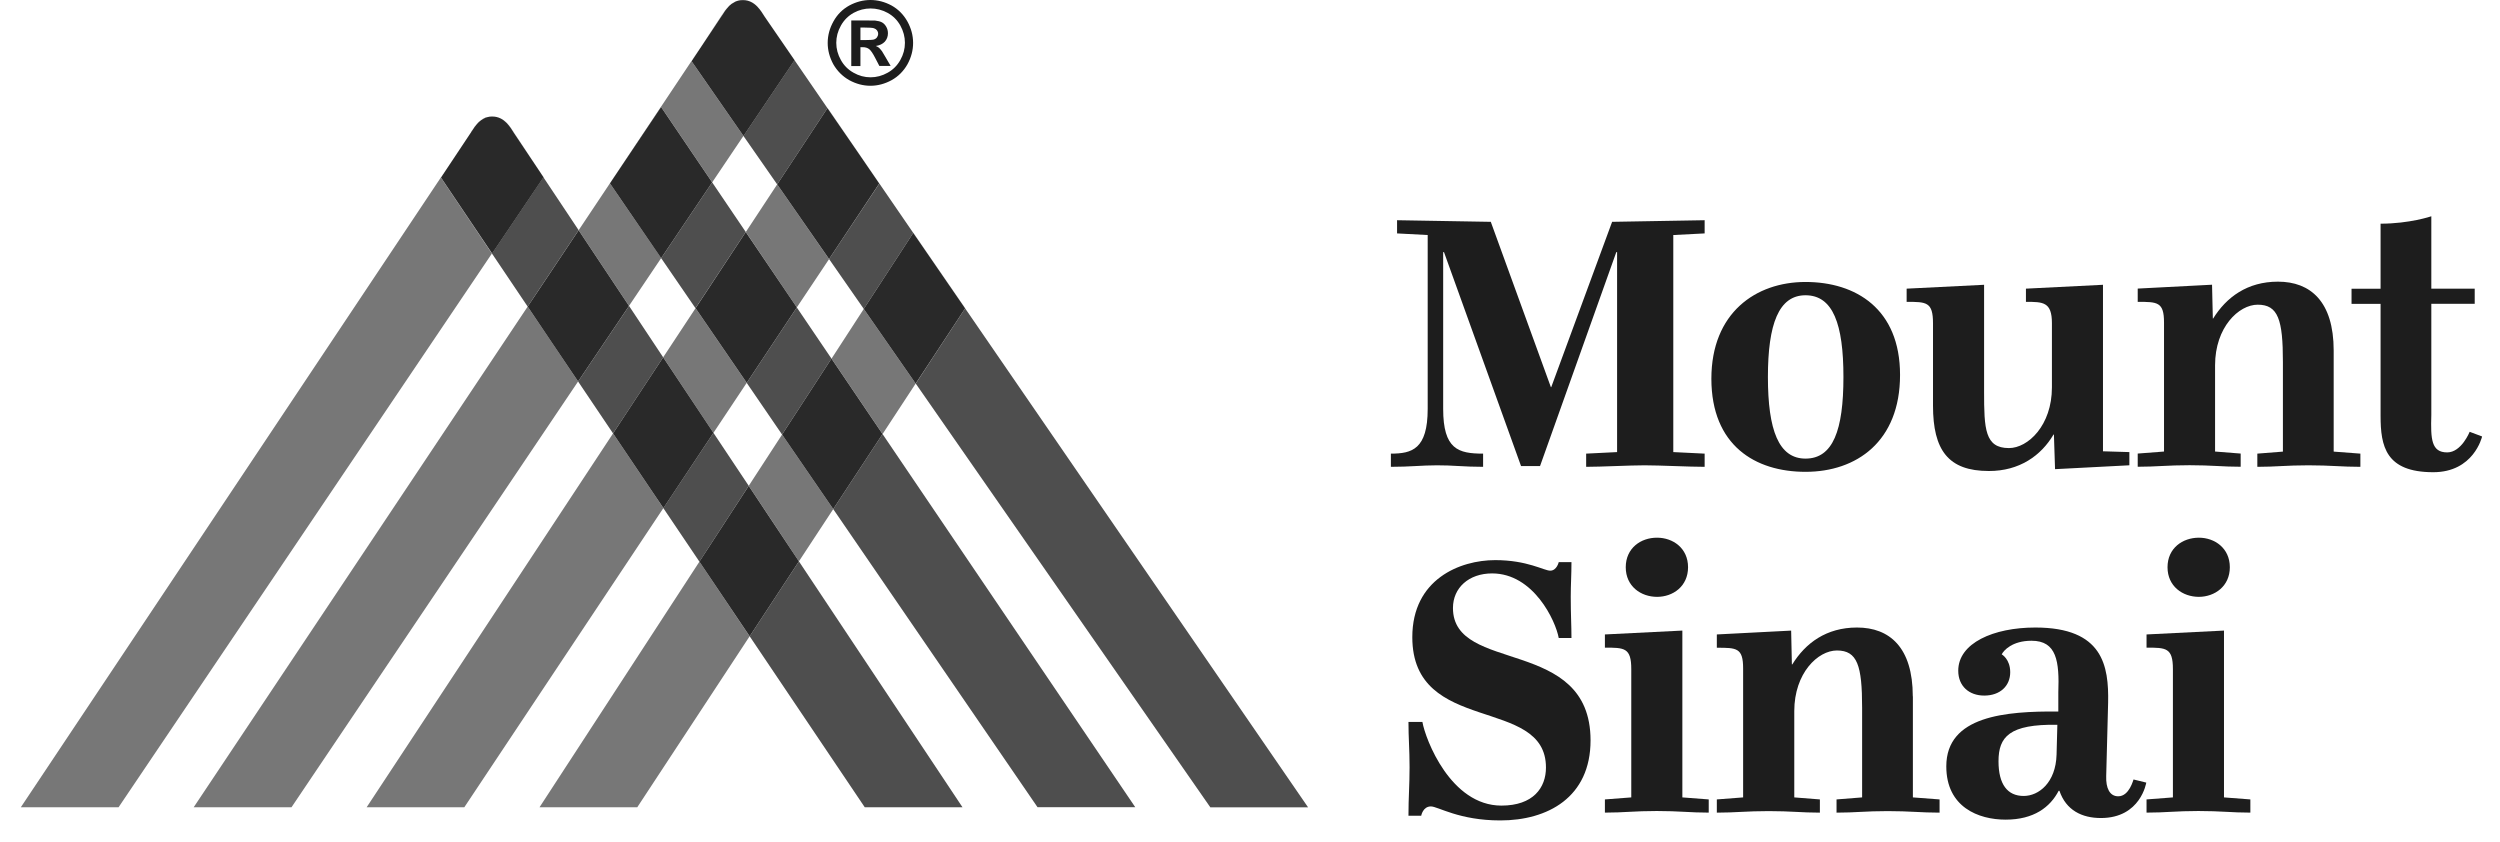
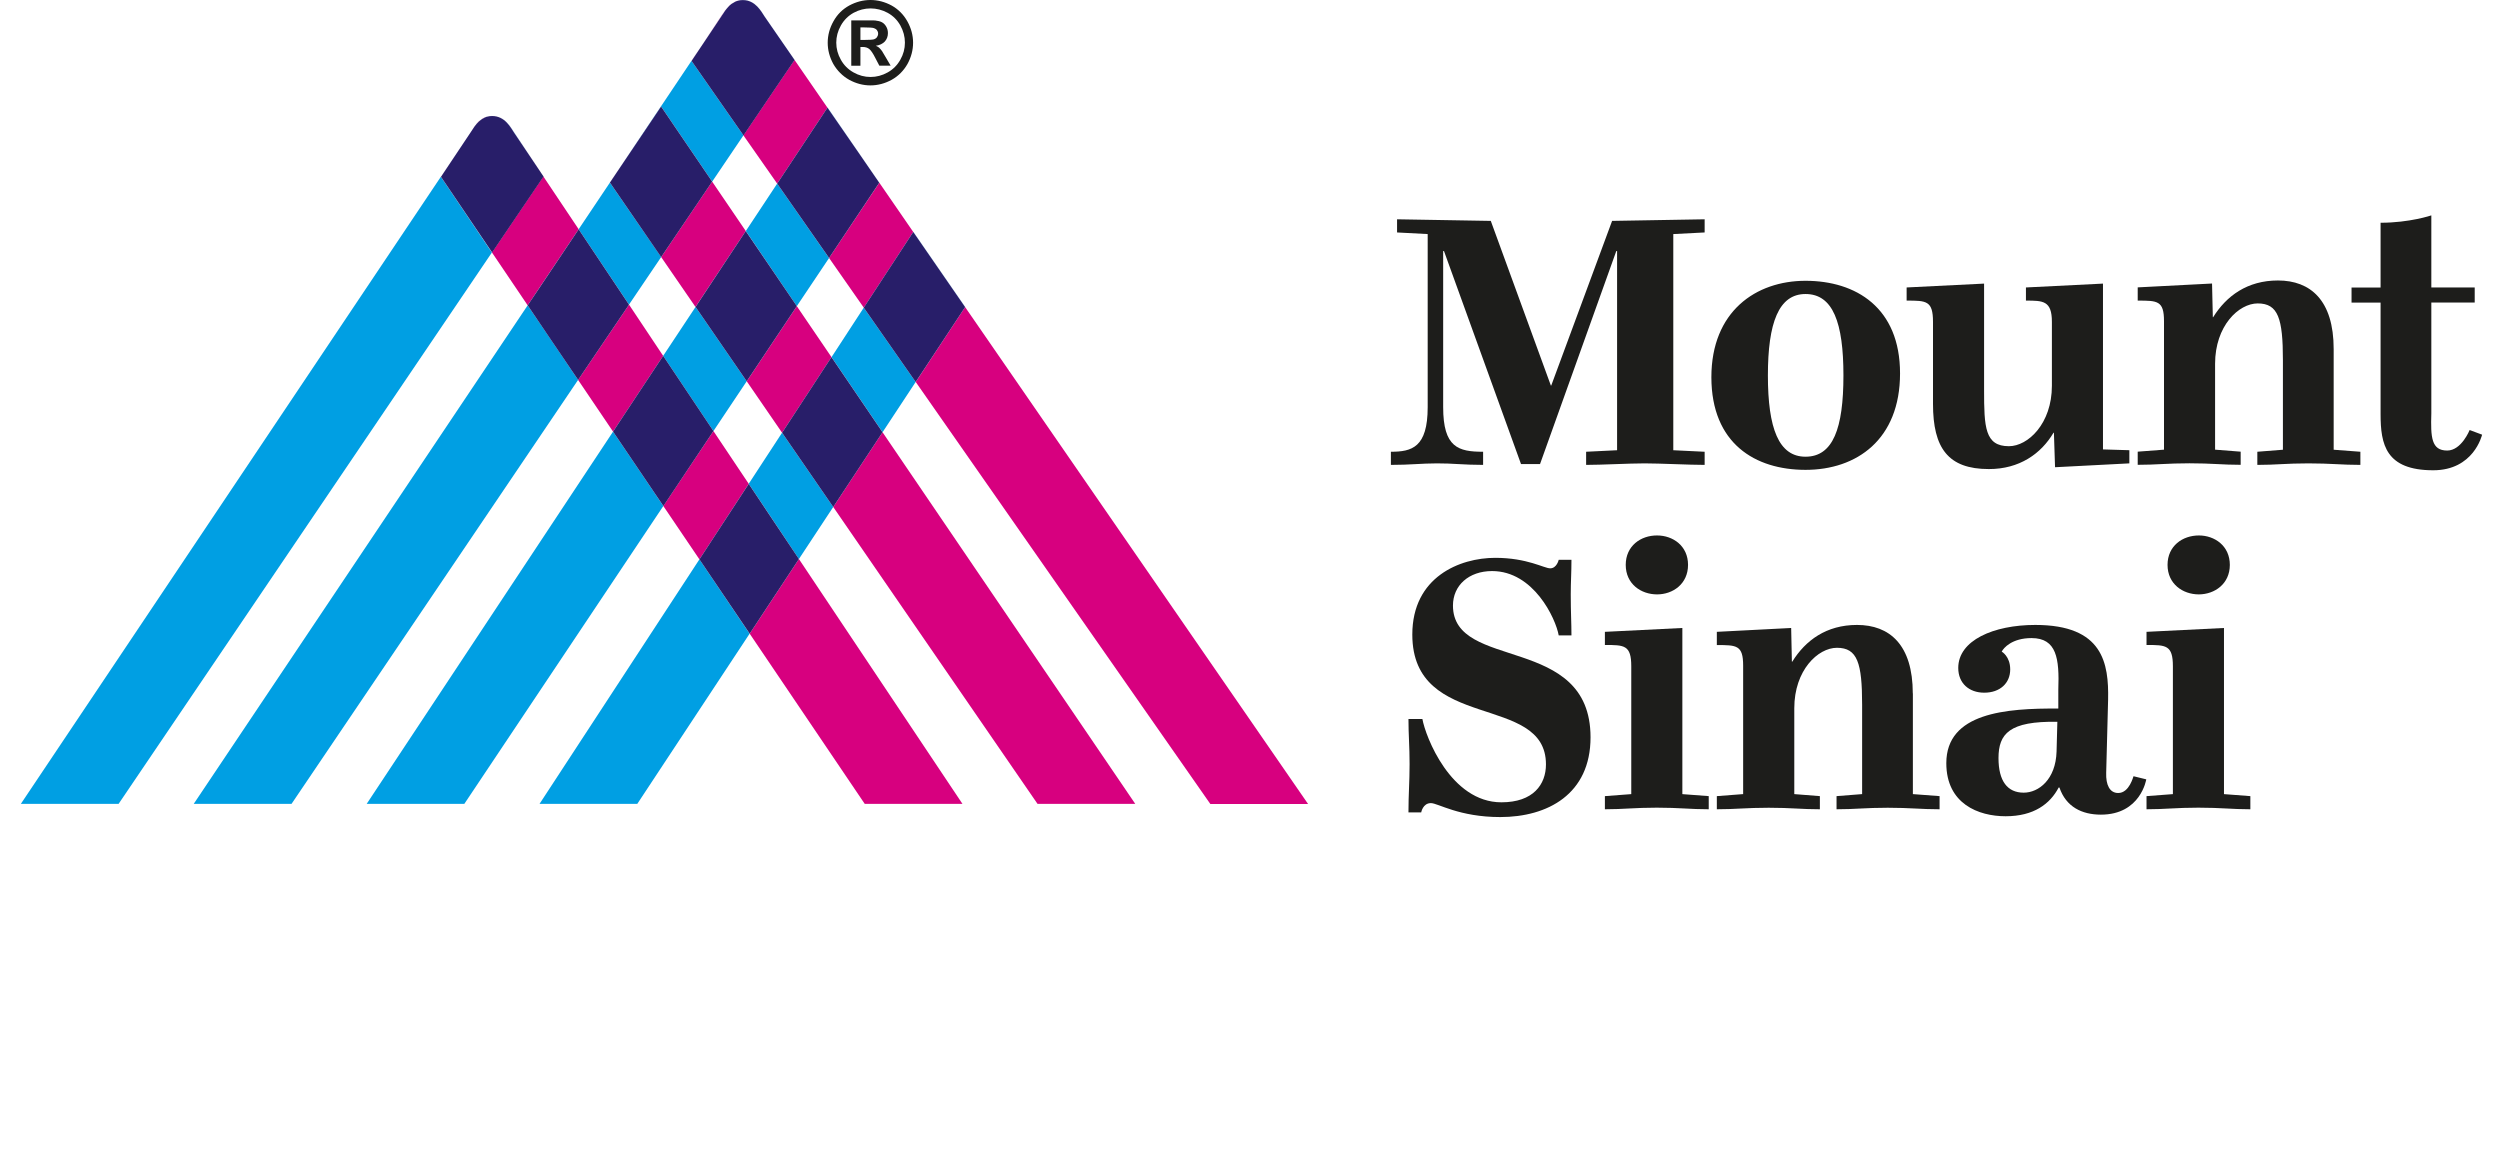
- <svg xmlns="http://www.w3.org/2000/svg" width="104" height="35" viewBox="0 0 104 35" fill="none">
-   <path d="M31.027 9.65L33.148 12.788L34.489 10.779L32.331 7.67L31.027 9.65Z" fill="#777777" />
-   <path d="M36.581 7.634V7.63L34.426 4.492L34.422 4.499L35.723 6.388L36.581 7.634Z" fill="#777777" />
-   <path d="M28.935 12.821L27.588 14.864L29.679 18.006L31.063 15.926L28.935 12.821Z" fill="#777777" />
-   <path d="M25.503 18.03L15.253 33.581H19.316L27.595 21.138L27.171 20.505L25.503 18.03Z" fill="#777777" />
-   <path d="M37.991 9.689L40.149 12.828L40.153 12.824L37.995 9.686L37.991 9.689Z" fill="#777777" />
-   <path d="M29.096 23.365L22.445 33.581H26.511L31.184 26.47L29.096 23.365Z" fill="#777777" />
-   <path d="M35.933 12.852L34.592 14.919L36.717 18.057H36.714L38.091 15.957L37.874 15.645L35.933 12.852Z" fill="#777777" />
-   <path d="M31.147 20.211V20.214V20.211L32.088 21.624L33.235 23.352L34.663 21.179L32.535 18.077L31.147 20.211Z" fill="#777777" />
-   <path d="M30.71 0.024C30.687 0.031 30.667 0.041 30.643 0.047C30.663 0.041 30.683 0.031 30.71 0.024Z" fill="#777777" />
-   <path d="M27.505 4.452L29.626 7.583V7.587L30.927 5.654L28.765 2.542L25.443 7.523L27.505 4.452Z" fill="#777777" />
-   <path d="M27.504 10.738L26.29 8.966L25.373 7.626L24.072 9.576L26.167 12.724L27.504 10.738Z" fill="#777777" />
-   <path d="M31.811 0.697L33.052 2.502V2.499L31.814 0.697C31.674 0.493 31.434 0.004 30.904 0.004C30.834 0.004 30.77 0.011 30.714 0.027C30.774 0.014 30.834 0.007 30.9 0.007C31.431 0.004 31.671 0.493 31.811 0.697Z" fill="#777777" />
-   <path d="M21.951 12.754L8.058 33.581H12.127L24.049 15.869L22.941 14.221L21.951 12.754Z" fill="#777777" />
-   <path d="M20.463 10.547L18.338 7.386L0.867 33.581H4.933L20.463 10.547Z" fill="#777777" />
-   <path d="M20.284 4.867C20.227 4.881 20.176 4.901 20.126 4.924C20.176 4.904 20.227 4.884 20.284 4.867Z" fill="#777777" />
-   <path d="M20.476 4.844C21.007 4.844 21.247 5.336 21.387 5.534L22.504 7.212L21.39 5.53C21.25 5.333 21.01 4.844 20.476 4.844C20.41 4.844 20.346 4.85 20.286 4.864C20.346 4.854 20.406 4.844 20.476 4.844Z" fill="#777777" />
-   <path d="M31.187 26.47L35.973 33.581H40.039L33.235 23.352L31.974 25.271L31.187 26.47Z" fill="#4E4E4E" />
-   <path d="M27.588 14.865L26.167 12.725V12.729L24.049 15.87L25.503 18.03L26.471 16.56L27.588 14.865Z" fill="#4E4E4E" />
-   <path d="M29.679 18.006L27.595 21.138L29.096 23.365L31.147 20.21L29.679 18.006Z" fill="#4E4E4E" />
-   <path d="M24.072 9.576L22.501 7.218L22.524 7.251L22.588 7.348L22.595 7.355L22.605 7.372L20.466 10.547L21.951 12.754L22.461 11.987L24.072 9.576Z" fill="#4E4E4E" />
-   <path d="M19.569 5.537C19.603 5.494 19.643 5.43 19.686 5.36C19.72 5.309 19.756 5.259 19.796 5.209C19.803 5.199 19.809 5.192 19.816 5.182C19.706 5.316 19.626 5.457 19.569 5.537L18.482 7.168L19.569 5.537Z" fill="#4E4E4E" />
-   <path d="M20.007 5.001C20.01 5.001 20.01 4.997 20.007 5.001C19.936 5.047 19.873 5.111 19.819 5.175C19.822 5.171 19.832 5.165 19.836 5.161C19.889 5.104 19.943 5.047 20.007 5.001Z" fill="#4E4E4E" />
-   <path d="M20.127 4.924C20.093 4.941 20.063 4.964 20.033 4.984C20.033 4.984 20.036 4.984 20.039 4.981C20.07 4.961 20.096 4.941 20.127 4.924Z" fill="#4E4E4E" />
-   <path d="M27.588 14.865L29.679 18.006L27.588 14.865Z" fill="#4E4E4E" />
-   <path d="M25.503 18.03L26.474 16.56L25.503 18.03L27.171 20.506L25.503 18.03Z" fill="#4E4E4E" />
-   <path d="M31.147 20.213V20.21L29.092 23.365L31.147 20.213Z" fill="#4E4E4E" />
-   <path d="M33.235 23.352L31.974 25.275L33.235 23.352L32.084 21.624L33.235 23.352Z" fill="#4E4E4E" />
-   <path d="M26.167 12.724L24.072 9.579L26.167 12.724Z" fill="#4E4E4E" />
-   <path d="M21.951 12.755L22.464 11.988L21.951 12.755L22.941 14.222L21.951 12.755Z" fill="#4E4E4E" />
-   <path d="M21.383 5.537C21.243 5.336 21.003 4.847 20.473 4.847C21.006 4.847 21.247 5.336 21.383 5.537Z" fill="#4E4E4E" />
-   <path d="M19.686 5.36C19.716 5.313 19.756 5.259 19.796 5.209C19.759 5.259 19.719 5.313 19.686 5.36Z" fill="#4E4E4E" />
-   <path d="M21.384 5.537L22.524 7.255L22.501 7.215L21.384 5.537Z" fill="#4E4E4E" />
-   <path d="M20.28 4.867C20.223 4.881 20.173 4.901 20.126 4.924C20.093 4.938 20.066 4.961 20.039 4.981C20.11 4.934 20.19 4.894 20.28 4.867Z" fill="#4E4E4E" />
-   <path d="M22.595 7.355L22.605 7.372L20.463 10.544L22.605 7.372L22.595 7.355Z" fill="#4E4E4E" />
-   <path d="M19.839 5.162C19.889 5.105 19.943 5.052 20.01 5.001C19.943 5.048 19.886 5.102 19.839 5.162Z" fill="#4E4E4E" />
-   <path d="M30.433 0.158C30.433 0.158 30.437 0.158 30.437 0.155C30.363 0.208 30.303 0.269 30.246 0.332C30.249 0.329 30.256 0.326 30.259 0.319C30.313 0.262 30.37 0.208 30.433 0.158Z" fill="#4E4E4E" />
-   <path d="M35.934 12.852L37.992 9.69L36.581 7.634L34.489 10.775L35.934 12.852Z" fill="#4E4E4E" />
-   <path d="M32.331 7.671L34.422 4.499L33.051 2.503L30.927 5.655L32.331 7.671Z" fill="#4E4E4E" />
-   <path d="M30.64 0.051C30.574 0.075 30.51 0.105 30.456 0.142C30.456 0.142 30.46 0.142 30.463 0.138C30.52 0.102 30.577 0.071 30.64 0.051Z" fill="#4E4E4E" />
-   <path d="M38.095 15.957L50.35 33.585H54.416L40.15 12.829L38.095 15.957Z" fill="#4E4E4E" />
-   <path d="M29.996 0.693C30.029 0.647 30.069 0.583 30.116 0.509C30.146 0.466 30.183 0.415 30.219 0.365C30.226 0.355 30.233 0.348 30.239 0.338C30.126 0.472 30.049 0.613 29.989 0.693L28.762 2.542L28.882 2.358L29.996 0.693Z" fill="#4E4E4E" />
-   <path d="M35.723 6.387L34.422 4.495L35.723 6.387Z" fill="#4E4E4E" />
-   <path d="M35.933 12.852L37.991 9.69L35.933 12.852Z" fill="#4E4E4E" />
-   <path d="M40.15 12.829L38.095 15.957L37.878 15.646L38.095 15.957L40.15 12.829Z" fill="#4E4E4E" />
-   <path d="M30.263 0.319C30.313 0.262 30.366 0.208 30.433 0.158C30.37 0.208 30.313 0.262 30.263 0.319Z" fill="#4E4E4E" />
-   <path d="M30.707 0.024C30.684 0.031 30.664 0.041 30.64 0.047C30.577 0.071 30.516 0.101 30.463 0.134C30.537 0.091 30.613 0.047 30.707 0.024Z" fill="#4E4E4E" />
-   <path d="M30.116 0.513C30.146 0.466 30.183 0.419 30.22 0.369C30.183 0.416 30.146 0.466 30.116 0.513Z" fill="#4E4E4E" />
-   <path d="M36.581 7.634L35.724 6.388L36.581 7.634Z" fill="#292929" />
-   <path d="M32.331 7.67L34.489 10.775L32.331 7.67Z" fill="#292929" />
-   <path d="M34.489 10.775L36.577 7.634L34.489 10.775Z" fill="#292929" />
-   <path d="M34.422 4.499L32.331 7.67L34.422 4.499Z" fill="#292929" />
-   <path d="M34.489 10.775L36.577 7.634L35.723 6.388L34.422 4.499L32.331 7.67L34.489 10.775Z" fill="#292929" />
-   <path d="M35.933 12.852L37.875 15.645L35.933 12.852Z" fill="#292929" />
-   <path d="M37.991 9.69L40.149 12.829L37.991 9.69Z" fill="#292929" />
-   <path d="M35.933 12.852L37.875 15.646L38.091 15.957L40.149 12.829L37.991 9.69L35.933 12.852Z" fill="#292929" />
-   <path d="M25.373 7.627L25.443 7.52L25.373 7.627Z" fill="#4E4E4E" />
-   <path d="M27.504 10.738L28.932 12.821L31.023 9.65L29.626 7.586L28.765 8.866L27.504 10.738Z" fill="#4E4E4E" />
-   <path d="M43.161 33.58H47.227L36.714 18.056L34.662 21.178L43.161 33.58Z" fill="#4E4E4E" />
-   <path d="M33.148 12.791L31.063 15.927L32.534 18.077L33.045 17.293L34.589 14.918L33.148 12.791Z" fill="#4E4E4E" />
-   <path d="M28.936 12.821L31.064 15.926L28.936 12.821Z" fill="#4E4E4E" />
-   <path d="M34.662 21.178L32.534 18.077L33.045 17.293L32.534 18.077L34.662 21.178L36.714 18.057L34.662 21.178Z" fill="#4E4E4E" />
-   <path d="M29.626 7.586L28.765 8.866L29.626 7.586Z" fill="#4E4E4E" />
-   <path d="M25.373 7.627L27.501 4.449L25.443 7.52L25.373 7.627L26.29 8.967L25.373 7.627Z" fill="#4E4E4E" />
-   <path d="M30.436 0.155C30.443 0.152 30.45 0.145 30.457 0.142C30.453 0.145 30.443 0.152 30.436 0.155Z" fill="#292929" />
-   <path d="M30.243 0.34C30.243 0.34 30.247 0.336 30.25 0.333C30.247 0.336 30.243 0.34 30.243 0.34Z" fill="#292929" />
-   <path d="M30.927 5.654L28.762 2.542L30.927 5.654Z" fill="#292929" />
-   <path d="M30.901 0C30.831 0 30.77 0.011 30.713 0.021C30.71 0.021 30.71 0.021 30.706 0.021C30.767 0.011 30.831 0 30.901 0Z" fill="#292929" />
-   <path d="M33.052 2.499L31.811 0.693L33.052 2.499Z" fill="#292929" />
-   <path d="M29.993 0.694C30.029 0.651 30.066 0.584 30.117 0.513C30.07 0.584 30.029 0.651 29.993 0.694Z" fill="#292929" />
-   <path d="M30.467 0.138C30.467 0.138 30.463 0.138 30.46 0.142C30.453 0.145 30.447 0.152 30.44 0.155C30.44 0.155 30.436 0.155 30.436 0.158C30.443 0.152 30.457 0.145 30.467 0.138Z" fill="#292929" />
-   <path d="M30.263 0.318C30.26 0.322 30.25 0.328 30.25 0.332C30.246 0.332 30.246 0.335 30.243 0.338C30.233 0.349 30.23 0.355 30.223 0.369C30.236 0.352 30.25 0.335 30.263 0.318Z" fill="#292929" />
-   <path d="M29.996 0.693L28.885 2.358L28.762 2.542L29.996 0.693Z" fill="#292929" />
-   <path d="M30.927 5.655L33.051 2.503L30.927 5.655Z" fill="#292929" />
-   <path d="M31.811 0.697C31.674 0.493 31.43 0.004 30.903 0.004C30.833 0.004 30.77 0.011 30.71 0.027C30.616 0.051 30.54 0.091 30.466 0.141C30.456 0.148 30.443 0.155 30.433 0.161C30.37 0.208 30.313 0.265 30.266 0.322C30.253 0.335 30.236 0.356 30.223 0.372C30.183 0.419 30.149 0.469 30.119 0.516C30.073 0.587 30.033 0.654 29.999 0.697L28.769 2.546L30.93 5.658L33.055 2.506L31.811 0.697Z" fill="#292929" />
-   <path d="M26.291 8.967L27.505 10.739L27.508 10.735L26.291 8.967Z" fill="#292929" />
-   <path d="M29.626 7.587L27.504 4.449V4.452L29.626 7.587Z" fill="#292929" />
-   <path d="M27.504 10.739L28.765 8.866L27.504 10.739Z" fill="#292929" />
-   <path d="M28.765 8.866L29.626 7.587L27.501 4.452L25.373 7.627L26.29 8.967L27.504 10.738L28.765 8.866Z" fill="#292929" />
-   <path d="M31.024 9.653L33.148 12.791L31.024 9.653Z" fill="#292929" />
-   <path d="M31.063 15.926L33.148 12.791V12.788L31.063 15.926Z" fill="#292929" />
-   <path d="M31.024 9.65L28.936 12.822L31.024 9.654V9.65Z" fill="#292929" />
-   <path d="M31.024 9.653L28.936 12.821L31.064 15.926L33.148 12.788L31.024 9.653Z" fill="#292929" />
-   <path d="M36.714 18.057L34.589 14.918L36.714 18.057Z" fill="#292929" />
-   <path d="M34.589 14.918L33.045 17.297L34.589 14.918Z" fill="#292929" />
-   <path d="M33.045 17.293L32.534 18.077L34.662 21.178L36.714 18.057L34.589 14.918L33.045 17.293Z" fill="#292929" />
-   <path d="M19.819 5.182C19.819 5.182 19.819 5.176 19.825 5.176C19.819 5.182 19.819 5.182 19.819 5.182Z" fill="#292929" />
-   <path d="M20.009 4.998C20.016 4.994 20.023 4.988 20.029 4.984C20.026 4.988 20.019 4.994 20.009 4.998Z" fill="#292929" />
-   <path d="M18.338 7.386L18.482 7.168L18.338 7.386Z" fill="#292929" />
-   <path d="M20.466 10.547L18.338 7.386H18.335L20.466 10.547Z" fill="#292929" />
-   <path d="M20.477 4.844C20.41 4.844 20.346 4.85 20.286 4.864H20.283C20.34 4.854 20.403 4.844 20.477 4.844Z" fill="#292929" />
-   <path d="M19.84 5.162C19.836 5.165 19.826 5.172 19.823 5.175C19.823 5.175 19.823 5.178 19.82 5.178C19.813 5.188 19.806 5.198 19.799 5.205C19.809 5.192 19.826 5.175 19.84 5.162Z" fill="#292929" />
-   <path d="M20.039 4.98C20.039 4.98 20.036 4.98 20.033 4.984C20.026 4.987 20.019 4.994 20.012 4.997L20.009 5.001C20.016 4.994 20.029 4.987 20.039 4.98Z" fill="#292929" />
-   <path d="M18.338 7.386L19.572 5.534L18.482 7.169L18.338 7.386Z" fill="#292929" />
-   <path d="M22.588 7.349L22.524 7.255L22.595 7.356L22.588 7.349Z" fill="#292929" />
-   <path d="M19.569 5.537C19.603 5.493 19.643 5.43 19.686 5.359C19.643 5.43 19.603 5.49 19.569 5.537Z" fill="#292929" />
-   <path d="M21.384 5.537C21.247 5.336 21.007 4.847 20.477 4.847C20.407 4.847 20.343 4.854 20.283 4.871C20.193 4.894 20.113 4.934 20.043 4.981C20.033 4.988 20.02 4.995 20.013 5.001C19.946 5.048 19.893 5.105 19.843 5.159C19.829 5.175 19.813 5.189 19.803 5.206C19.759 5.256 19.723 5.309 19.693 5.356C19.646 5.423 19.606 5.487 19.576 5.534L18.345 7.386L20.473 10.548L22.611 7.376L22.601 7.359L22.531 7.255L21.384 5.537Z" fill="#292929" />
-   <path d="M22.938 14.222L24.049 15.87L22.938 14.222Z" fill="#292929" />
-   <path d="M24.072 9.576L22.464 11.987L24.072 9.576Z" fill="#292929" />
-   <path d="M26.167 12.725L24.049 15.87L26.167 12.725Z" fill="#292929" />
-   <path d="M22.464 11.987L21.951 12.754L22.938 14.221L24.049 15.869L26.167 12.727L24.072 9.579L22.464 11.987Z" fill="#292929" />
-   <path d="M27.171 20.505L27.594 21.138L27.171 20.505Z" fill="#292929" />
-   <path d="M27.588 14.865L26.47 16.559L27.588 14.865Z" fill="#292929" />
-   <path d="M29.679 18.006L27.595 21.138L29.679 18.006Z" fill="#292929" />
-   <path d="M26.471 16.559L25.503 18.03L27.171 20.505L27.598 21.138L29.68 18.006L27.588 14.865L26.471 16.559Z" fill="#292929" />
-   <path d="M29.095 23.365L31.183 26.47L29.095 23.365Z" fill="#292929" />
-   <path d="M31.147 20.213L32.084 21.623L31.147 20.213Z" fill="#292929" />
-   <path d="M31.187 26.471L31.974 25.271L31.187 26.471Z" fill="#292929" />
-   <path d="M31.187 26.47L31.974 25.271L33.235 23.352L32.084 21.623L31.147 20.213L29.095 23.365L31.187 26.47Z" fill="#292929" />
-   <path d="M35.794 1.963H35.894C36 1.963 36.087 1.99 36.157 2.043C36.227 2.097 36.317 2.228 36.421 2.435L36.581 2.743H37.051L36.828 2.362C36.751 2.228 36.704 2.147 36.691 2.131C36.634 2.06 36.594 2.01 36.564 1.986C36.534 1.96 36.487 1.936 36.434 1.913C36.594 1.889 36.717 1.829 36.807 1.735C36.894 1.638 36.938 1.521 36.938 1.384C36.938 1.283 36.914 1.193 36.867 1.112C36.821 1.032 36.764 0.972 36.691 0.931C36.617 0.891 36.521 0.868 36.397 0.854C36.354 0.851 36.15 0.851 35.794 0.851H35.413V2.747H35.794V1.963ZM35.794 1.146H35.947C36.167 1.146 36.304 1.156 36.357 1.176C36.41 1.193 36.454 1.223 36.484 1.263C36.514 1.303 36.531 1.35 36.531 1.404C36.531 1.461 36.514 1.508 36.484 1.551C36.454 1.595 36.41 1.625 36.361 1.642C36.307 1.658 36.17 1.668 35.947 1.668H35.794V1.146Z" fill="#1D1D1D" />
-   <path d="M35.326 3.333C35.606 3.487 35.903 3.568 36.21 3.568C36.517 3.568 36.814 3.487 37.094 3.333C37.374 3.176 37.591 2.955 37.751 2.673C37.905 2.392 37.985 2.094 37.985 1.786C37.985 1.474 37.905 1.176 37.745 0.888C37.584 0.603 37.364 0.382 37.087 0.228C36.807 0.078 36.514 0 36.21 0C35.907 0 35.613 0.078 35.333 0.228C35.053 0.382 34.833 0.6 34.673 0.888C34.513 1.173 34.432 1.474 34.432 1.786C34.432 2.094 34.513 2.392 34.666 2.673C34.829 2.955 35.05 3.176 35.326 3.333ZM34.983 1.062C35.113 0.831 35.29 0.657 35.513 0.533C35.737 0.412 35.97 0.352 36.217 0.352C36.461 0.352 36.697 0.412 36.921 0.533C37.148 0.657 37.324 0.831 37.454 1.062C37.581 1.293 37.645 1.531 37.645 1.782C37.645 2.034 37.581 2.271 37.454 2.496C37.328 2.723 37.151 2.901 36.927 3.025C36.701 3.152 36.464 3.216 36.214 3.216C35.967 3.216 35.73 3.152 35.507 3.025C35.28 2.898 35.103 2.72 34.98 2.496C34.853 2.271 34.789 2.03 34.789 1.782C34.789 1.534 34.853 1.293 34.983 1.062Z" fill="#1D1D1D" />
-   <path d="M61.697 19.42V18.871C60.667 18.871 60.036 18.693 60.036 17.009V10.488H60.07L63.275 19.387H64.066L67.238 10.488H67.271V18.807L65.984 18.871V19.42C66.627 19.42 67.771 19.357 68.415 19.357C69.059 19.357 70.27 19.42 70.913 19.42V18.871L69.609 18.807V9.777L70.913 9.71V9.161L67.064 9.228L64.532 16.104H64.516L62.017 9.228L58.118 9.161V9.71L59.392 9.777V17.009C59.392 18.693 58.732 18.871 57.861 18.871V19.42C58.665 19.42 59.136 19.357 59.779 19.357C60.426 19.353 60.893 19.42 61.697 19.42Z" fill="#1D1D1D" />
-   <path d="M75.109 19.628C77.234 19.628 79.042 18.365 79.042 15.598C79.042 12.849 77.204 11.73 75.109 11.73C73.044 11.73 71.193 13.009 71.193 15.759C71.197 18.529 73.014 19.628 75.109 19.628ZM75.109 12.283C76.253 12.283 76.687 13.482 76.687 15.682C76.687 17.899 76.253 19.078 75.109 19.078C73.995 19.078 73.545 17.896 73.545 15.682C73.545 13.482 73.995 12.283 75.109 12.283Z" fill="#1D1D1D" />
-   <path d="M85.426 18.077H85.443L85.49 19.517L88.582 19.356V18.807L87.484 18.774V11.847L84.279 12.008V12.557C84.989 12.557 85.36 12.557 85.36 13.445V16.114C85.36 17.702 84.362 18.64 83.572 18.64C82.571 18.64 82.538 17.846 82.538 16.295V11.847L79.316 12.008V12.557C80.136 12.557 80.413 12.557 80.413 13.445V16.875C80.413 18.72 81.043 19.594 82.734 19.594C84.009 19.598 84.913 18.951 85.426 18.077Z" fill="#1D1D1D" />
-   <path d="M97.081 14.581C97.081 12.541 96.113 11.717 94.763 11.717C93.488 11.717 92.618 12.363 92.067 13.251H92.054L92.021 11.844L88.929 12.005V12.557C89.749 12.557 90.023 12.557 90.023 13.415V18.784L88.929 18.868V19.417C89.716 19.417 90.153 19.353 91.087 19.353C92.021 19.353 92.441 19.417 93.212 19.417V18.868L92.147 18.784V15.197C92.147 13.613 93.132 12.675 93.922 12.675C94.773 12.675 94.969 13.304 94.969 15.053V18.787L93.905 18.871V19.42C94.696 19.42 95.096 19.357 96.03 19.357C96.967 19.357 97.401 19.42 98.192 19.42V18.871L97.081 18.787V14.581Z" fill="#1D1D1D" />
-   <path d="M101.804 18.82C101.143 18.82 101.113 18.271 101.143 17.266V12.637H102.948V12.008H101.143V8.997C101.143 8.997 100.243 9.305 99.032 9.305V12.011H97.824V12.641H99.032V17.3C99.032 18.562 99.242 19.644 101.223 19.644C102.904 19.644 103.248 18.184 103.255 18.16V18.157L102.738 17.963C102.738 17.963 102.397 18.82 101.804 18.82Z" fill="#1D1D1D" />
-   <path d="M60.443 25.294C60.443 24.453 61.103 23.854 62.071 23.854C63.795 23.854 64.716 25.827 64.843 26.54H65.373C65.373 26.024 65.343 25.585 65.343 24.825C65.343 24.309 65.373 23.921 65.373 23.385H64.843C64.843 23.385 64.763 23.74 64.489 23.74C64.232 23.74 63.538 23.301 62.201 23.301C60.733 23.301 58.752 24.095 58.752 26.507C58.752 30.599 64.312 28.935 64.312 31.929C64.312 32.77 63.782 33.513 62.458 33.513C60.35 33.513 59.299 30.764 59.172 30.033H58.592C58.592 30.697 58.638 31.166 58.638 31.912C58.638 32.689 58.592 33.158 58.592 33.935H59.122C59.122 33.935 59.189 33.547 59.526 33.547C59.816 33.547 60.7 34.13 62.411 34.13C64.379 34.13 66.167 33.175 66.167 30.797C66.163 26.46 60.443 28.047 60.443 25.294Z" fill="#1D1D1D" />
-   <path d="M69.986 26.232L66.764 26.393V26.942C67.571 26.942 67.861 26.942 67.861 27.833V33.172L66.764 33.256V33.805C67.554 33.805 67.988 33.738 68.922 33.738C69.856 33.738 70.31 33.805 71.083 33.805V33.256L69.986 33.172V26.232Z" fill="#1D1D1D" />
-   <path d="M67.631 23.597C67.631 24.391 68.262 24.829 68.935 24.829C69.596 24.829 70.223 24.391 70.223 23.597C70.223 22.803 69.596 22.368 68.935 22.368C68.258 22.364 67.631 22.803 67.631 23.597Z" fill="#1D1D1D" />
-   <path d="M79.572 28.969C79.572 26.929 78.605 26.105 77.251 26.105C75.977 26.105 75.106 26.752 74.559 27.64H74.542L74.512 26.233L71.42 26.393V26.946C72.241 26.946 72.514 26.946 72.514 27.804V33.172L71.42 33.256V33.806C72.207 33.806 72.644 33.742 73.579 33.742C74.512 33.742 74.933 33.806 75.707 33.806V33.256L74.642 33.172V29.582C74.642 27.998 75.626 27.06 76.417 27.06C77.268 27.06 77.464 27.69 77.464 29.438V33.172L76.4 33.256V33.806C77.191 33.806 77.594 33.742 78.528 33.742C79.462 33.742 79.896 33.806 80.686 33.806V33.256L79.576 33.172V28.969H79.572Z" fill="#1D1D1D" />
-   <path d="M88.118 33.126C87.761 33.126 87.601 32.784 87.618 32.285L87.698 29.227C87.728 27.706 87.491 26.105 84.669 26.105C82.928 26.105 81.463 26.752 81.463 27.901C81.463 28.547 81.917 28.936 82.544 28.936C83.205 28.936 83.625 28.534 83.625 27.964C83.625 27.415 83.271 27.221 83.271 27.221C83.352 27.06 83.705 26.655 84.512 26.655C85.56 26.655 85.673 27.512 85.626 28.805V29.599C83.435 29.582 80.966 29.776 80.966 31.88C80.966 33.578 82.304 34.097 83.435 34.097C84.609 34.097 85.286 33.578 85.64 32.898H85.673C85.947 33.705 86.607 34.03 87.397 34.03C89.055 34.03 89.285 32.556 89.285 32.556L88.755 32.426C88.745 32.429 88.585 33.126 88.118 33.126ZM85.553 31.394C85.52 32.56 84.812 33.112 84.185 33.112C83.508 33.112 83.138 32.627 83.138 31.669C83.138 30.651 83.588 30.118 85.586 30.151L85.553 31.394Z" fill="#1D1D1D" />
-   <path d="M92.761 23.597C92.761 22.803 92.131 22.368 91.474 22.368C90.796 22.368 90.169 22.803 90.169 23.597C90.169 24.391 90.8 24.829 91.474 24.829C92.131 24.826 92.761 24.391 92.761 23.597Z" fill="#1D1D1D" />
-   <path d="M92.518 26.232L89.296 26.393V26.942C90.103 26.942 90.393 26.942 90.393 27.833V33.172L89.296 33.256V33.805C90.086 33.805 90.523 33.738 91.454 33.738C92.391 33.738 92.841 33.805 93.615 33.805V33.256L92.518 33.172V26.232Z" fill="#1D1D1D" />
+ <svg xmlns="http://www.w3.org/2000/svg" width="120" height="56" viewBox="0 0 120 56" fill="none">
+   <path d="M35.8 11.088L38.248 14.694L39.795 12.385L37.305 8.813L35.8 11.088Z" fill="#009FE3" />
+   <path d="M42.208 8.771V8.768L39.722 5.161L39.718 5.169L41.219 7.34L42.208 8.771Z" fill="#009FE3" />
+   <path d="M33.387 14.733L31.832 17.081L34.245 20.691L35.842 18.301L33.387 14.733Z" fill="#009FE3" />
+   <path d="M29.427 20.718L17.6 38.587H22.287L31.84 24.289L31.351 23.562L29.427 20.718Z" fill="#009FE3" />
+   <path d="M43.836 11.134L46.326 14.741L46.33 14.737L43.84 11.13L43.836 11.134Z" fill="#009FE3" />
+   <path d="M33.572 26.849L25.897 38.587H30.589L35.981 30.417L33.572 26.849Z" fill="#009FE3" />
+   <path d="M41.461 14.768L39.914 17.142L42.366 20.748H42.362L43.952 18.335L43.701 17.977L41.461 14.768Z" fill="#009FE3" />
+   <path d="M35.938 23.223V23.227V23.223L37.024 24.847L38.348 26.833L39.995 24.335L37.539 20.771L35.938 23.223Z" fill="#009FE3" />
+   <path d="M35.435 0.027C35.408 0.035 35.385 0.046 35.357 0.054C35.381 0.046 35.404 0.035 35.435 0.027Z" fill="#009FE3" />
+   <path d="M31.736 5.115L34.184 8.714V8.718L35.685 6.497L33.191 2.921L29.357 8.644L31.736 5.115Z" fill="#009FE3" />
+   <path d="M31.736 12.339L30.335 10.303L29.276 8.764L27.775 11.004L30.192 14.621L31.736 12.339Z" fill="#009FE3" />
+   <path d="M36.704 0.801L38.136 2.875V2.871L36.708 0.801C36.547 0.566 36.27 0.004 35.658 0.004C35.577 0.004 35.504 0.012 35.438 0.031C35.508 0.016 35.577 0.008 35.654 0.008C36.266 0.004 36.543 0.566 36.704 0.801Z" fill="#009FE3" />
+   <path d="M25.328 14.656L9.298 38.587H13.993L27.749 18.235L26.471 16.342L25.328 14.656Z" fill="#009FE3" />
+   <path d="M23.611 12.12L21.16 8.486L1 38.587H5.692L23.611 12.12Z" fill="#009FE3" />
+   <path d="M23.404 5.592C23.338 5.608 23.28 5.631 23.222 5.658C23.28 5.635 23.338 5.612 23.404 5.592Z" fill="#009FE3" />
+   <path d="M23.627 5.565C24.238 5.565 24.515 6.131 24.677 6.358L25.966 8.286L24.681 6.354C24.519 6.127 24.242 5.565 23.627 5.565C23.549 5.565 23.476 5.573 23.407 5.588C23.476 5.577 23.546 5.565 23.627 5.565Z" fill="#009FE3" />
+   <path d="M35.985 30.416L41.508 38.587H46.199L38.348 26.833L36.893 29.039L35.985 30.416Z" fill="#D7007F" />
+   <path d="M31.832 17.081L30.192 14.621V14.625L27.748 18.235L29.427 20.718L30.543 19.028L31.832 17.081Z" fill="#D7007F" />
+   <path d="M34.245 20.691L31.84 24.289L33.572 26.849L35.939 23.223L34.245 20.691Z" fill="#D7007F" />
+   <path d="M27.776 11.004L25.963 8.294L25.99 8.333L26.063 8.444L26.071 8.452L26.082 8.471L23.615 12.12L25.328 14.656L25.917 13.775L27.776 11.004Z" fill="#D7007F" />
+   <path d="M22.58 6.362C22.618 6.312 22.665 6.239 22.715 6.158C22.753 6.1 22.795 6.043 22.842 5.985C22.849 5.973 22.857 5.966 22.865 5.954C22.738 6.108 22.645 6.27 22.58 6.362L21.325 8.236L22.58 6.362Z" fill="#D7007F" />
+   <path d="M23.085 5.746C23.089 5.746 23.089 5.742 23.085 5.746C23.004 5.8 22.93 5.874 22.868 5.947C22.872 5.943 22.884 5.935 22.888 5.932C22.949 5.866 23.011 5.8 23.085 5.746Z" fill="#D7007F" />
+   <path d="M23.223 5.658C23.184 5.677 23.149 5.704 23.115 5.727C23.115 5.727 23.119 5.727 23.122 5.723C23.157 5.7 23.188 5.677 23.223 5.658Z" fill="#D7007F" />
+   <path d="M31.832 17.081L34.245 20.691L31.832 17.081Z" fill="#D7007F" />
+   <path d="M29.427 20.718L30.547 19.028L29.427 20.718L31.351 23.562L29.427 20.718Z" fill="#D7007F" />
+   <path d="M35.939 23.227V23.223L33.568 26.849L35.939 23.227Z" fill="#D7007F" />
+   <path d="M38.348 26.834L36.893 29.043L38.348 26.834L37.02 24.848L38.348 26.834Z" fill="#D7007F" />
+   <path d="M30.192 14.621L27.775 11.007L30.192 14.621Z" fill="#D7007F" />
+   <path d="M25.328 14.656L25.921 13.774L25.328 14.656L26.471 16.341L25.328 14.656Z" fill="#D7007F" />
+   <path d="M24.674 6.362C24.512 6.131 24.235 5.569 23.623 5.569C24.239 5.569 24.516 6.131 24.674 6.362Z" fill="#D7007F" />
+   <path d="M22.714 6.159C22.749 6.105 22.795 6.043 22.842 5.985C22.799 6.043 22.753 6.105 22.714 6.159Z" fill="#D7007F" />
+   <path d="M24.674 6.362L25.99 8.336L25.963 8.29L24.674 6.362Z" fill="#D7007F" />
+   <path d="M23.4 5.592C23.334 5.608 23.276 5.631 23.223 5.658C23.184 5.673 23.153 5.7 23.123 5.723C23.203 5.669 23.296 5.623 23.4 5.592Z" fill="#D7007F" />
+   <path d="M26.07 8.452L26.082 8.471L23.611 12.116L26.082 8.471L26.07 8.452Z" fill="#D7007F" />
+   <path d="M22.891 5.932C22.949 5.866 23.011 5.804 23.088 5.746C23.011 5.8 22.945 5.862 22.891 5.932Z" fill="#D7007F" />
+   <path d="M35.116 0.181C35.116 0.181 35.12 0.181 35.12 0.177C35.035 0.239 34.965 0.309 34.9 0.382C34.904 0.378 34.911 0.374 34.915 0.367C34.977 0.301 35.043 0.239 35.116 0.181Z" fill="#D7007F" />
+   <path d="M41.462 14.768L43.836 11.134L42.208 8.771L39.795 12.382L41.462 14.768Z" fill="#D7007F" />
+   <path d="M37.305 8.814L39.718 5.169L38.136 2.875L35.684 6.497L37.305 8.814Z" fill="#D7007F" />
+   <path d="M35.355 0.058C35.277 0.085 35.204 0.12 35.142 0.162C35.142 0.162 35.146 0.162 35.15 0.158C35.215 0.116 35.281 0.081 35.355 0.058Z" fill="#D7007F" />
+   <path d="M43.955 18.335L58.096 38.591H62.787L46.326 14.741L43.955 18.335Z" fill="#D7007F" />
+   <path d="M34.611 0.797C34.649 0.743 34.695 0.67 34.749 0.585C34.784 0.535 34.826 0.478 34.868 0.42C34.876 0.408 34.884 0.401 34.892 0.389C34.761 0.543 34.672 0.705 34.603 0.797L33.187 2.921L33.325 2.71L34.611 0.797Z" fill="#D7007F" />
+   <path d="M41.219 7.339L39.718 5.165L41.219 7.339Z" fill="#D7007F" />
+   <path d="M41.461 14.768L43.836 11.134L41.461 14.768Z" fill="#D7007F" />
+   <path d="M46.326 14.741L43.955 18.335L43.705 17.977L43.955 18.335L46.326 14.741Z" fill="#D7007F" />
+   <path d="M34.919 0.367C34.977 0.301 35.038 0.239 35.116 0.181C35.042 0.239 34.977 0.301 34.919 0.367Z" fill="#D7007F" />
+   <path d="M35.431 0.027C35.404 0.035 35.381 0.046 35.354 0.054C35.281 0.081 35.211 0.116 35.15 0.154C35.234 0.104 35.323 0.054 35.431 0.027Z" fill="#D7007F" />
+   <path d="M34.749 0.59C34.784 0.536 34.827 0.481 34.869 0.423C34.827 0.478 34.784 0.536 34.749 0.59Z" fill="#D7007F" />
+   <path d="M42.208 8.771L41.219 7.34L42.208 8.771Z" fill="#281E69" />
+   <path d="M37.305 8.813L39.795 12.381L37.305 8.813Z" fill="#281E69" />
+   <path d="M39.795 12.382L42.204 8.771L39.795 12.382Z" fill="#281E69" />
+   <path d="M39.718 5.169L37.305 8.814L39.718 5.169Z" fill="#281E69" />
+   <path d="M39.795 12.382L42.204 8.771L41.219 7.34L39.718 5.169L37.305 8.814L39.795 12.382Z" fill="#281E69" />
+   <path d="M41.461 14.768L43.701 17.977L41.461 14.768Z" fill="#281E69" />
+   <path d="M43.836 11.134L46.326 14.741L43.836 11.134Z" fill="#281E69" />
+   <path d="M41.461 14.768L43.701 17.977L43.952 18.335L46.326 14.741L43.836 11.134L41.461 14.768Z" fill="#281E69" />
+   <path d="M29.276 8.764L29.358 8.64L29.276 8.764Z" fill="#D7007F" />
+   <path d="M31.736 12.339L33.383 14.733L35.796 11.088L34.183 8.717L33.19 10.187L31.736 12.339Z" fill="#D7007F" />
+   <path d="M49.802 38.587H54.493L42.362 20.748L39.995 24.335L49.802 38.587Z" fill="#D7007F" />
+   <path d="M38.248 14.698L35.843 18.301L37.54 20.771L38.129 19.871L39.911 17.142L38.248 14.698Z" fill="#D7007F" />
+   <path d="M33.387 14.733L35.842 18.301L33.387 14.733Z" fill="#D7007F" />
+   <path d="M39.995 24.335L37.54 20.771L38.129 19.871L37.54 20.771L39.995 24.335L42.362 20.748L39.995 24.335Z" fill="#D7007F" />
+   <path d="M34.183 8.717L33.19 10.187L34.183 8.717Z" fill="#D7007F" />
+   <path d="M29.276 8.764L31.732 5.111L29.357 8.641L29.276 8.764L30.335 10.303L29.276 8.764Z" fill="#D7007F" />
+   <path d="M35.119 0.177C35.126 0.173 35.134 0.165 35.141 0.162C35.138 0.165 35.126 0.173 35.119 0.177Z" fill="#281E69" />
+   <path d="M34.895 0.39C34.895 0.39 34.9 0.385 34.904 0.381C34.9 0.385 34.895 0.39 34.895 0.39Z" fill="#281E69" />
+   <path d="M35.684 6.497L33.187 2.921L35.684 6.497Z" fill="#281E69" />
+   <path d="M35.655 0C35.573 0 35.504 0.012 35.438 0.023C35.434 0.023 35.434 0.023 35.43 0.023C35.5 0.012 35.573 0 35.655 0Z" fill="#281E69" />
+   <path d="M38.136 2.871L36.705 0.797L38.136 2.871Z" fill="#281E69" />
+   <path d="M34.607 0.798C34.65 0.747 34.692 0.67 34.75 0.589C34.696 0.67 34.65 0.747 34.607 0.798Z" fill="#281E69" />
+   <path d="M35.153 0.158C35.153 0.158 35.149 0.158 35.145 0.162C35.138 0.165 35.13 0.173 35.123 0.177C35.123 0.177 35.119 0.177 35.119 0.181C35.126 0.173 35.141 0.165 35.153 0.158Z" fill="#281E69" />
+   <path d="M34.918 0.366C34.914 0.37 34.903 0.377 34.903 0.381C34.899 0.381 34.899 0.385 34.895 0.389C34.884 0.4 34.88 0.408 34.872 0.423C34.888 0.404 34.903 0.385 34.918 0.366Z" fill="#281E69" />
+   <path d="M34.611 0.797L33.329 2.71L33.187 2.921L34.611 0.797Z" fill="#281E69" />
+   <path d="M35.684 6.497L38.136 2.875L35.684 6.497Z" fill="#281E69" />
+   <path d="M36.705 0.801C36.547 0.566 36.266 0.004 35.658 0.004C35.577 0.004 35.504 0.012 35.434 0.031C35.327 0.058 35.238 0.104 35.154 0.162C35.142 0.17 35.127 0.177 35.115 0.185C35.042 0.239 34.976 0.304 34.922 0.37C34.907 0.385 34.888 0.408 34.873 0.427C34.826 0.481 34.788 0.539 34.753 0.593C34.699 0.674 34.653 0.751 34.615 0.801L33.194 2.925L35.688 6.501L38.14 2.879L36.705 0.801Z" fill="#281E69" />
+   <path d="M30.335 10.303L31.736 12.339L31.74 12.335L30.335 10.303Z" fill="#281E69" />
+   <path d="M34.183 8.718L31.736 5.111V5.115L34.183 8.718Z" fill="#281E69" />
+   <path d="M31.736 12.339L33.19 10.188L31.736 12.339Z" fill="#281E69" />
+   <path d="M33.191 10.188L34.184 8.717L31.732 5.115L29.276 8.763L30.335 10.303L31.736 12.339L33.191 10.188Z" fill="#281E69" />
+   <path d="M35.796 11.092L38.248 14.698L35.796 11.092Z" fill="#281E69" />
+   <path d="M35.843 18.301L38.248 14.698V14.695L35.843 18.301Z" fill="#281E69" />
+   <path d="M35.796 11.088L33.387 14.733L35.796 11.092V11.088Z" fill="#281E69" />
+   <path d="M35.796 11.092L33.387 14.733L35.842 18.301L38.248 14.695L35.796 11.092Z" fill="#281E69" />
+   <path d="M42.362 20.748L39.91 17.142L42.362 20.748Z" fill="#281E69" />
+   <path d="M39.91 17.142L38.128 19.875L39.91 17.142Z" fill="#281E69" />
+   <path d="M38.129 19.871L37.54 20.771L39.995 24.335L42.362 20.748L39.91 17.142L38.129 19.871Z" fill="#281E69" />
+   <path d="M22.868 5.95C22.868 5.95 22.868 5.947 22.872 5.947C22.868 5.95 22.868 5.95 22.868 5.95Z" fill="#281E69" />
+   <path d="M23.088 5.742C23.095 5.738 23.103 5.731 23.11 5.727C23.107 5.731 23.099 5.738 23.088 5.742Z" fill="#281E69" />
+   <path d="M21.159 8.486L21.325 8.236L21.159 8.486Z" fill="#281E69" />
+   <path d="M23.615 12.12L21.159 8.486H21.155L23.615 12.12Z" fill="#281E69" />
+   <path d="M23.627 5.565C23.55 5.565 23.477 5.573 23.407 5.588H23.403C23.469 5.577 23.542 5.565 23.627 5.565Z" fill="#281E69" />
+   <path d="M22.891 5.931C22.887 5.935 22.876 5.942 22.872 5.946C22.872 5.946 22.872 5.95 22.868 5.95C22.861 5.961 22.853 5.973 22.846 5.98C22.857 5.965 22.876 5.946 22.891 5.931Z" fill="#281E69" />
+   <path d="M23.122 5.723C23.122 5.723 23.118 5.723 23.114 5.727C23.107 5.731 23.099 5.738 23.091 5.742L23.088 5.746C23.095 5.738 23.11 5.731 23.122 5.723Z" fill="#281E69" />
+   <path d="M21.159 8.486L22.583 6.358L21.325 8.236L21.159 8.486Z" fill="#281E69" />
+   <path d="M26.063 8.445L25.99 8.337L26.071 8.453L26.063 8.445Z" fill="#281E69" />
+   <path d="M22.58 6.363C22.618 6.313 22.665 6.239 22.715 6.158C22.665 6.239 22.618 6.309 22.58 6.363Z" fill="#281E69" />
+   <path d="M24.673 6.362C24.515 6.131 24.238 5.569 23.626 5.569C23.546 5.569 23.473 5.577 23.403 5.596C23.299 5.623 23.207 5.669 23.126 5.723C23.115 5.731 23.099 5.739 23.091 5.746C23.015 5.8 22.953 5.866 22.895 5.927C22.88 5.946 22.86 5.962 22.849 5.981C22.799 6.039 22.757 6.1 22.722 6.154C22.668 6.231 22.622 6.304 22.587 6.358L21.167 8.487L23.623 12.12L26.09 8.475L26.078 8.456L25.997 8.336L24.673 6.362Z" fill="#281E69" />
+   <path d="M26.467 16.342L27.748 18.235L26.467 16.342Z" fill="#281E69" />
+   <path d="M27.775 11.004L25.92 13.775L27.775 11.004Z" fill="#281E69" />
+   <path d="M30.192 14.621L27.748 18.235L30.192 14.621Z" fill="#281E69" />
+   <path d="M25.921 13.775L25.328 14.656L26.467 16.342L27.749 18.235L30.192 14.625L27.776 11.007L25.921 13.775Z" fill="#281E69" />
+   <path d="M31.351 23.562L31.84 24.289L31.351 23.562Z" fill="#281E69" />
+   <path d="M31.832 17.081L30.543 19.028L31.832 17.081Z" fill="#281E69" />
+   <path d="M34.245 20.691L31.84 24.289L34.245 20.691Z" fill="#281E69" />
+   <path d="M30.543 19.028L29.427 20.718L31.351 23.562L31.843 24.289L34.245 20.691L31.832 17.081L30.543 19.028Z" fill="#281E69" />
+   <path d="M33.572 26.849L35.981 30.417L33.572 26.849Z" fill="#281E69" />
+   <path d="M35.938 23.227L37.02 24.847L35.938 23.227Z" fill="#281E69" />
+   <path d="M35.985 30.416L36.893 29.039L35.985 30.416Z" fill="#281E69" />
+   <path d="M35.985 30.416L36.893 29.038L38.348 26.833L37.02 24.847L35.939 23.227L33.572 26.849L35.985 30.416Z" fill="#281E69" />
+   <path d="M41.3 2.255H41.415C41.538 2.255 41.639 2.286 41.719 2.348C41.8 2.409 41.904 2.559 42.023 2.798L42.208 3.152H42.751L42.493 2.713C42.404 2.559 42.35 2.467 42.335 2.448C42.27 2.367 42.224 2.309 42.189 2.282C42.154 2.251 42.1 2.225 42.039 2.198C42.224 2.171 42.366 2.101 42.47 1.994C42.57 1.882 42.62 1.747 42.62 1.589C42.62 1.474 42.593 1.37 42.539 1.278C42.485 1.185 42.42 1.116 42.335 1.07C42.251 1.024 42.139 0.997 41.996 0.981C41.946 0.978 41.712 0.978 41.3 0.978H40.861V3.156H41.3V2.255ZM41.3 1.316H41.477C41.731 1.316 41.889 1.328 41.95 1.351C42.012 1.37 42.062 1.405 42.096 1.451C42.131 1.497 42.15 1.551 42.15 1.613C42.15 1.678 42.131 1.732 42.096 1.782C42.062 1.832 42.012 1.867 41.954 1.886C41.892 1.905 41.735 1.917 41.477 1.917H41.3V1.316Z" fill="#1D1D1B" />
+   <path d="M40.761 3.83C41.084 4.007 41.427 4.099 41.781 4.099C42.135 4.099 42.477 4.007 42.801 3.83C43.124 3.649 43.374 3.395 43.559 3.071C43.736 2.748 43.828 2.406 43.828 2.051C43.828 1.694 43.736 1.351 43.551 1.02C43.367 0.693 43.112 0.439 42.793 0.262C42.47 0.089 42.131 0 41.781 0C41.431 0 41.092 0.089 40.769 0.262C40.445 0.439 40.191 0.689 40.007 1.02C39.822 1.347 39.73 1.694 39.73 2.051C39.73 2.406 39.822 2.748 39.999 3.071C40.188 3.395 40.441 3.649 40.761 3.83ZM40.364 1.22C40.515 0.955 40.719 0.754 40.977 0.612C41.234 0.474 41.504 0.404 41.789 0.404C42.069 0.404 42.343 0.474 42.601 0.612C42.862 0.754 43.066 0.955 43.216 1.22C43.363 1.486 43.436 1.759 43.436 2.048C43.436 2.336 43.363 2.61 43.216 2.867C43.07 3.129 42.866 3.333 42.608 3.476C42.347 3.622 42.073 3.695 41.785 3.695C41.5 3.695 41.227 3.622 40.969 3.476C40.707 3.329 40.503 3.125 40.361 2.867C40.214 2.61 40.141 2.332 40.141 2.048C40.141 1.763 40.214 1.486 40.364 1.22Z" fill="#1D1D1B" />
+   <path d="M71.189 22.315V21.684C70 21.684 69.272 21.48 69.272 19.544V12.05H69.311L73.009 22.276H73.921L77.582 12.05H77.62V21.611L76.134 21.684V22.315C76.877 22.315 78.197 22.242 78.94 22.242C79.683 22.242 81.08 22.315 81.823 22.315V21.684L80.318 21.611V11.235L81.823 11.158V10.526L77.381 10.603L74.46 18.505H74.441L71.558 10.603L67.059 10.526V11.158L68.529 11.235V19.544C68.529 21.48 67.767 21.684 66.763 21.684V22.315C67.69 22.315 68.233 22.242 68.976 22.242C69.722 22.238 70.261 22.315 71.189 22.315Z" fill="#1D1D1B" />
+   <path d="M86.665 22.553C89.116 22.553 91.202 21.103 91.202 17.924C91.202 14.764 89.082 13.478 86.665 13.478C84.282 13.478 82.146 14.948 82.146 18.108C82.15 21.291 84.248 22.553 86.665 22.553ZM86.665 14.113C87.985 14.113 88.485 15.491 88.485 18.02C88.485 20.568 87.985 21.922 86.665 21.922C85.379 21.922 84.859 20.564 84.859 18.02C84.859 15.491 85.379 14.113 86.665 14.113Z" fill="#1D1D1B" />
+   <path d="M98.568 20.771H98.588L98.642 22.427L102.209 22.242V21.61L100.943 21.572V13.613L97.245 13.798V14.429C98.064 14.429 98.491 14.429 98.491 15.449V18.516C98.491 20.34 97.341 21.418 96.428 21.418C95.274 21.418 95.236 20.506 95.236 18.724V13.613L91.518 13.798V14.429C92.464 14.429 92.784 14.429 92.784 15.449V19.39C92.784 21.511 93.511 22.515 95.463 22.515C96.933 22.519 97.976 21.776 98.568 20.771Z" fill="#1D1D1B" />
+   <path d="M112.016 16.753C112.016 14.41 110.9 13.463 109.341 13.463C107.871 13.463 106.866 14.206 106.231 15.226H106.216L106.178 13.609L102.61 13.794V14.429C103.557 14.429 103.872 14.429 103.872 15.414V21.584L102.61 21.68V22.311C103.518 22.311 104.022 22.238 105.1 22.238C106.178 22.238 106.662 22.311 107.552 22.311V21.68L106.324 21.584V17.462C106.324 15.641 107.459 14.564 108.371 14.564C109.353 14.564 109.58 15.287 109.58 17.296V21.587L108.352 21.684V22.315C109.264 22.315 109.726 22.242 110.804 22.242C111.885 22.242 112.385 22.315 113.298 22.315V21.684L112.016 21.587V16.753Z" fill="#1D1D1B" />
+   <path d="M117.466 21.626C116.704 21.626 116.669 20.995 116.704 19.84V14.521H118.786V13.798H116.704V10.338C116.704 10.338 115.665 10.692 114.268 10.692V13.802H112.874V14.525H114.268V19.879C114.268 21.33 114.51 22.573 116.796 22.573C118.736 22.573 119.132 20.895 119.14 20.868V20.864L118.543 20.641C118.543 20.641 118.151 21.626 117.466 21.626Z" fill="#1D1D1B" />
+   <path d="M69.742 29.066C69.742 28.1 70.504 27.411 71.62 27.411C73.61 27.411 74.672 29.678 74.818 30.498H75.43C75.43 29.905 75.396 29.401 75.396 28.527C75.396 27.934 75.43 27.488 75.43 26.872H74.818C74.818 26.872 74.726 27.28 74.41 27.28C74.114 27.28 73.314 26.776 71.77 26.776C70.077 26.776 67.791 27.688 67.791 30.459C67.791 35.162 74.206 33.249 74.206 36.69C74.206 37.656 73.594 38.511 72.067 38.511C69.634 38.511 68.422 35.351 68.275 34.512H67.606C67.606 35.274 67.66 35.813 67.66 36.671C67.66 37.564 67.606 38.103 67.606 38.995H68.218C68.218 38.995 68.295 38.549 68.683 38.549C69.018 38.549 70.038 39.219 72.013 39.219C74.283 39.219 76.346 38.122 76.346 35.389C76.342 30.405 69.742 32.23 69.742 29.066Z" fill="#1D1D1B" />
+   <path d="M80.753 30.143L77.035 30.328V30.959C77.966 30.959 78.301 30.959 78.301 31.983V38.118L77.035 38.214V38.845C77.947 38.845 78.448 38.768 79.525 38.768C80.603 38.768 81.126 38.845 82.019 38.845V38.214L80.753 38.118V30.143Z" fill="#1D1D1B" />
+   <path d="M78.035 27.114C78.035 28.026 78.763 28.531 79.54 28.531C80.302 28.531 81.026 28.026 81.026 27.114C81.026 26.202 80.302 25.702 79.54 25.702C78.759 25.698 78.035 26.202 78.035 27.114Z" fill="#1D1D1B" />
+   <path d="M91.814 33.287C91.814 30.944 90.698 29.997 89.136 29.997C87.665 29.997 86.661 30.739 86.03 31.759H86.01L85.976 30.143L82.408 30.328V30.963C83.355 30.963 83.671 30.963 83.671 31.948V38.117L82.408 38.214V38.845C83.316 38.845 83.821 38.772 84.898 38.772C85.976 38.772 86.461 38.845 87.354 38.845V38.214L86.126 38.117V33.992C86.126 32.171 87.261 31.094 88.173 31.094C89.155 31.094 89.382 31.817 89.382 33.826V38.117L88.154 38.214V38.845C89.066 38.845 89.532 38.772 90.61 38.772C91.687 38.772 92.188 38.845 93.1 38.845V38.214L91.818 38.117V33.287H91.814Z" fill="#1D1D1B" />
+   <path d="M101.674 38.064C101.263 38.064 101.078 37.671 101.097 37.098L101.189 33.584C101.224 31.836 100.951 29.997 97.695 29.997C95.686 29.997 93.996 30.739 93.996 32.06C93.996 32.802 94.52 33.249 95.243 33.249C96.005 33.249 96.49 32.787 96.49 32.133C96.49 31.502 96.082 31.278 96.082 31.278C96.175 31.094 96.582 30.628 97.514 30.628C98.722 30.628 98.853 31.613 98.799 33.099V34.011C96.271 33.992 93.423 34.215 93.423 36.632C93.423 38.583 94.966 39.18 96.271 39.18C97.626 39.18 98.407 38.583 98.815 37.802H98.853C99.169 38.729 99.931 39.103 100.843 39.103C102.756 39.103 103.021 37.409 103.021 37.409L102.409 37.259C102.398 37.263 102.213 38.064 101.674 38.064ZM98.715 36.074C98.676 37.413 97.86 38.048 97.137 38.048C96.356 38.048 95.928 37.49 95.928 36.389C95.928 35.219 96.448 34.608 98.753 34.646L98.715 36.074Z" fill="#1D1D1B" />
+   <path d="M107.032 27.114C107.032 26.202 106.305 25.702 105.546 25.702C104.765 25.702 104.042 26.202 104.042 27.114C104.042 28.026 104.769 28.531 105.546 28.531C106.305 28.527 107.032 28.026 107.032 27.114Z" fill="#1D1D1B" />
+   <path d="M106.751 30.143L103.033 30.328V30.959C103.964 30.959 104.299 30.959 104.299 31.983V38.118L103.033 38.214V38.845C103.945 38.845 104.449 38.768 105.523 38.768C106.605 38.768 107.124 38.845 108.017 38.845V38.214L106.751 38.118V30.143Z" fill="#1D1D1B" />
</svg>
